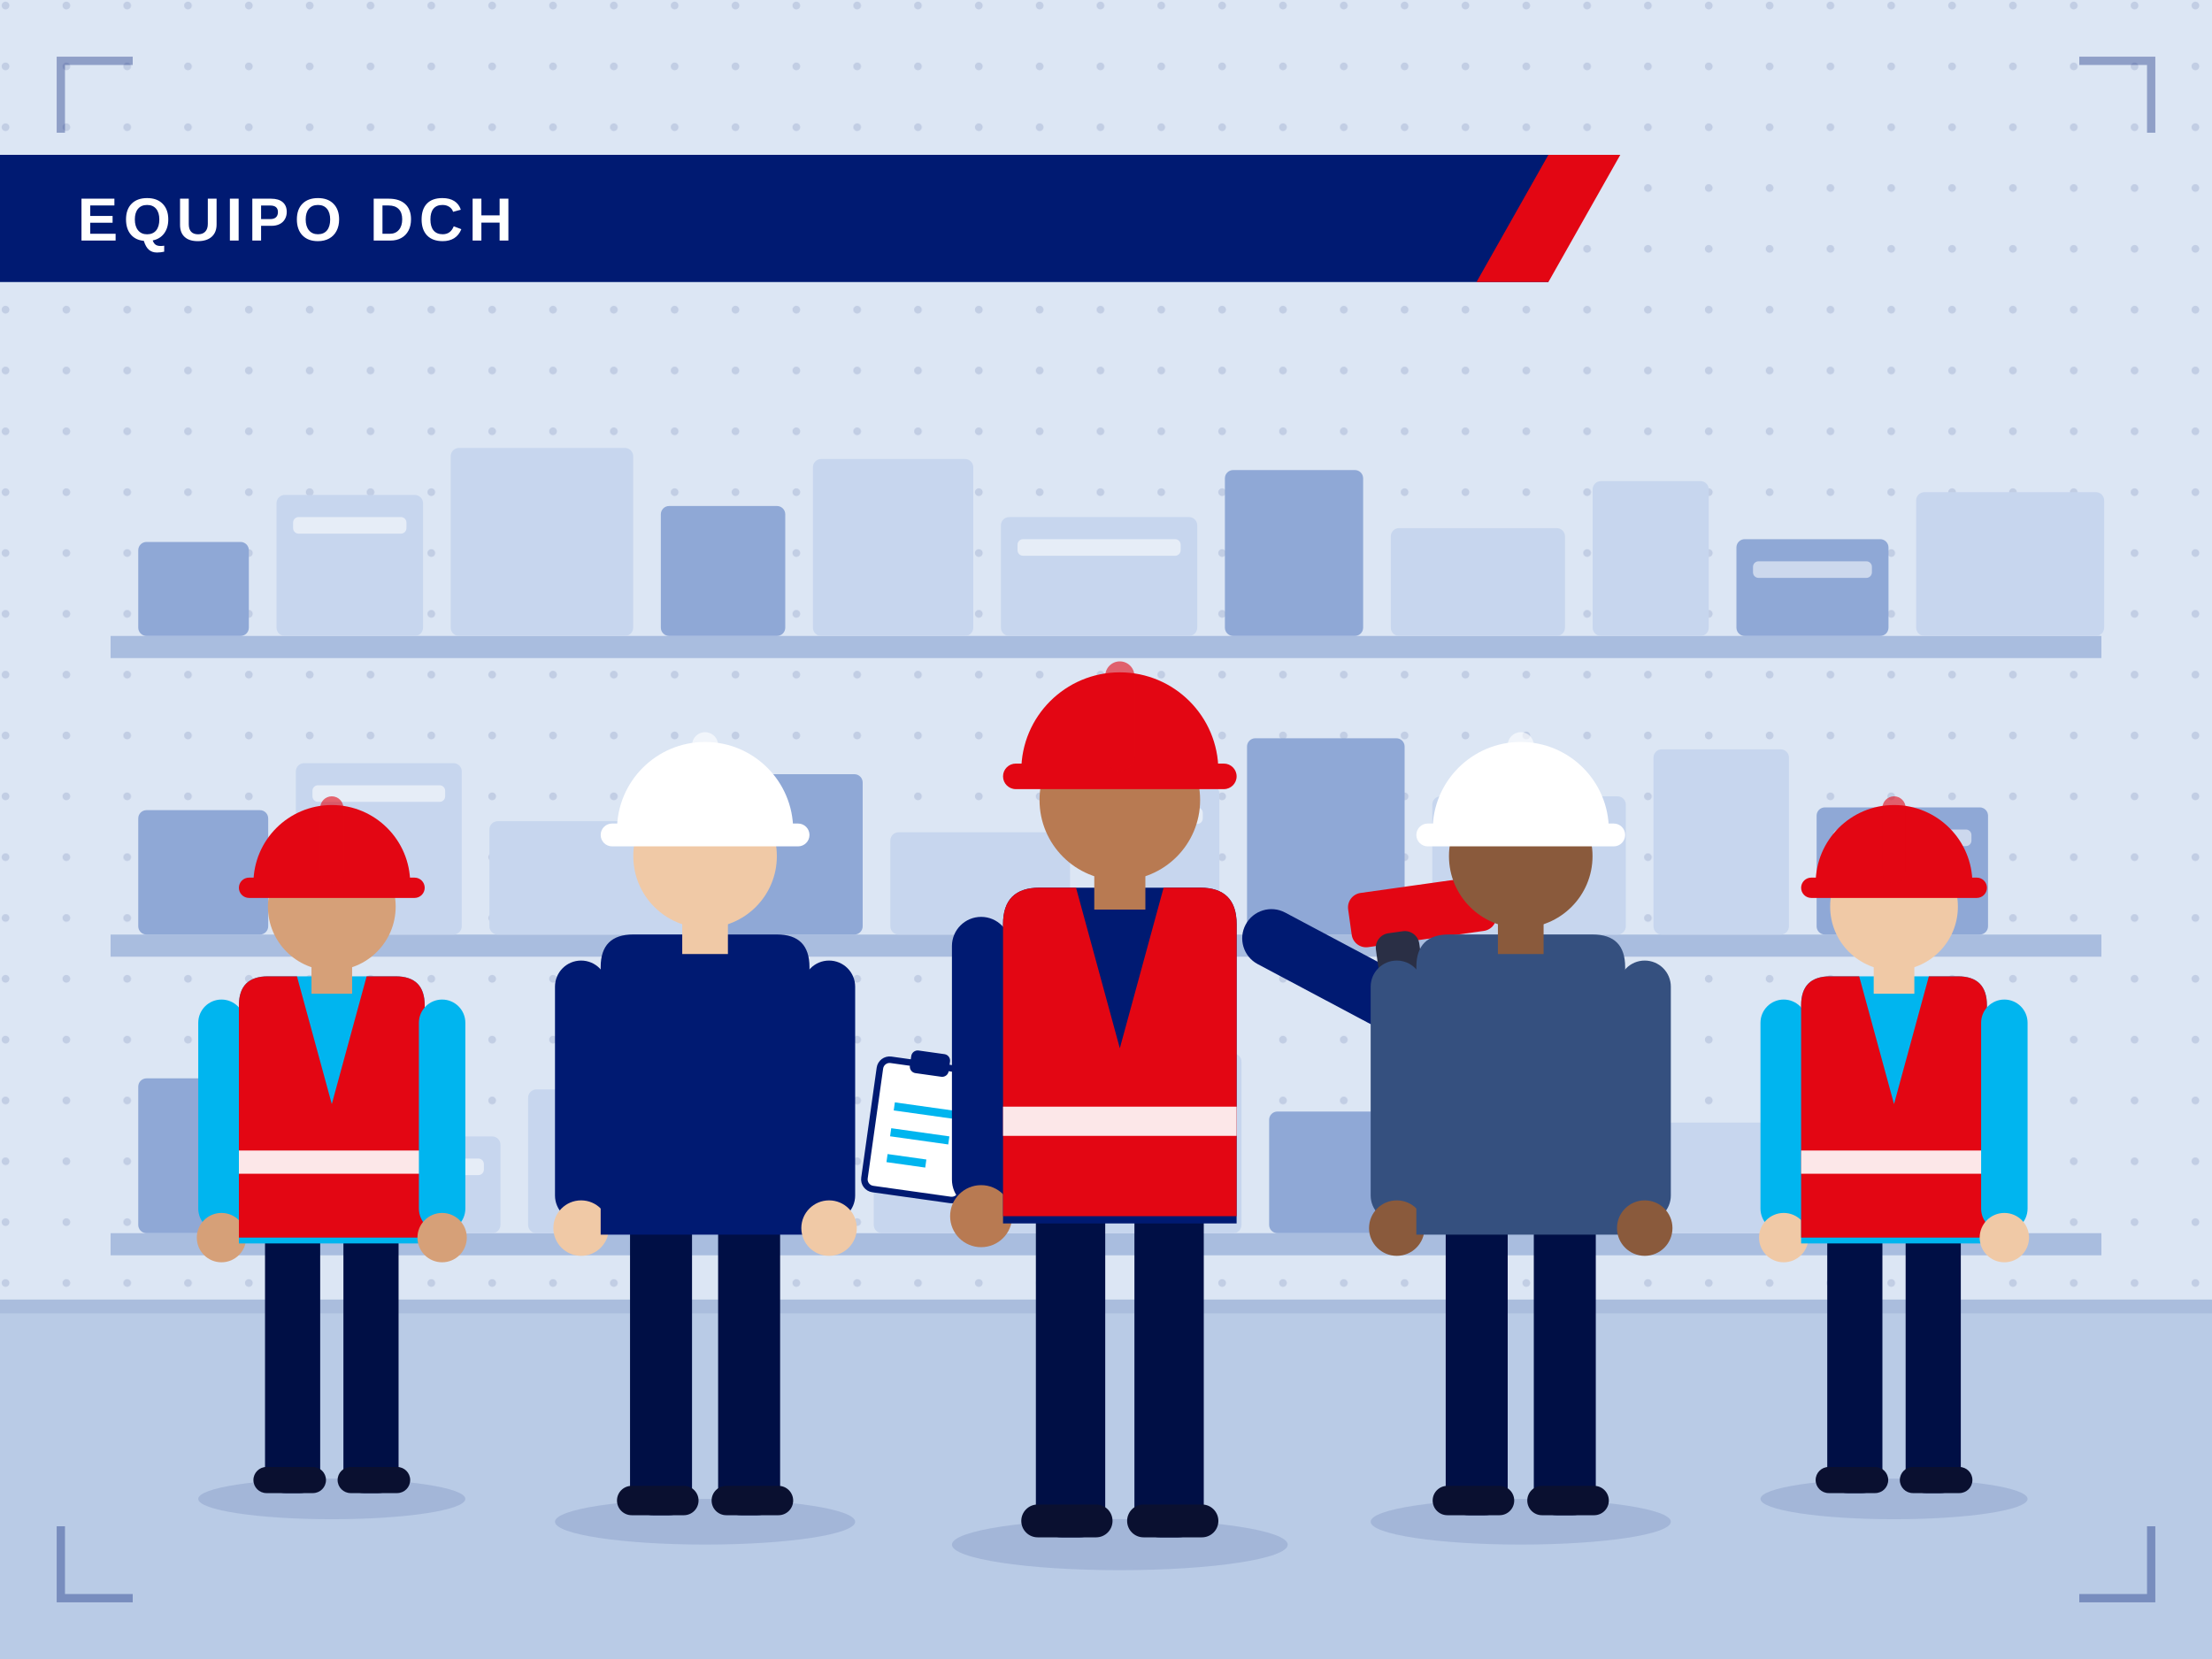
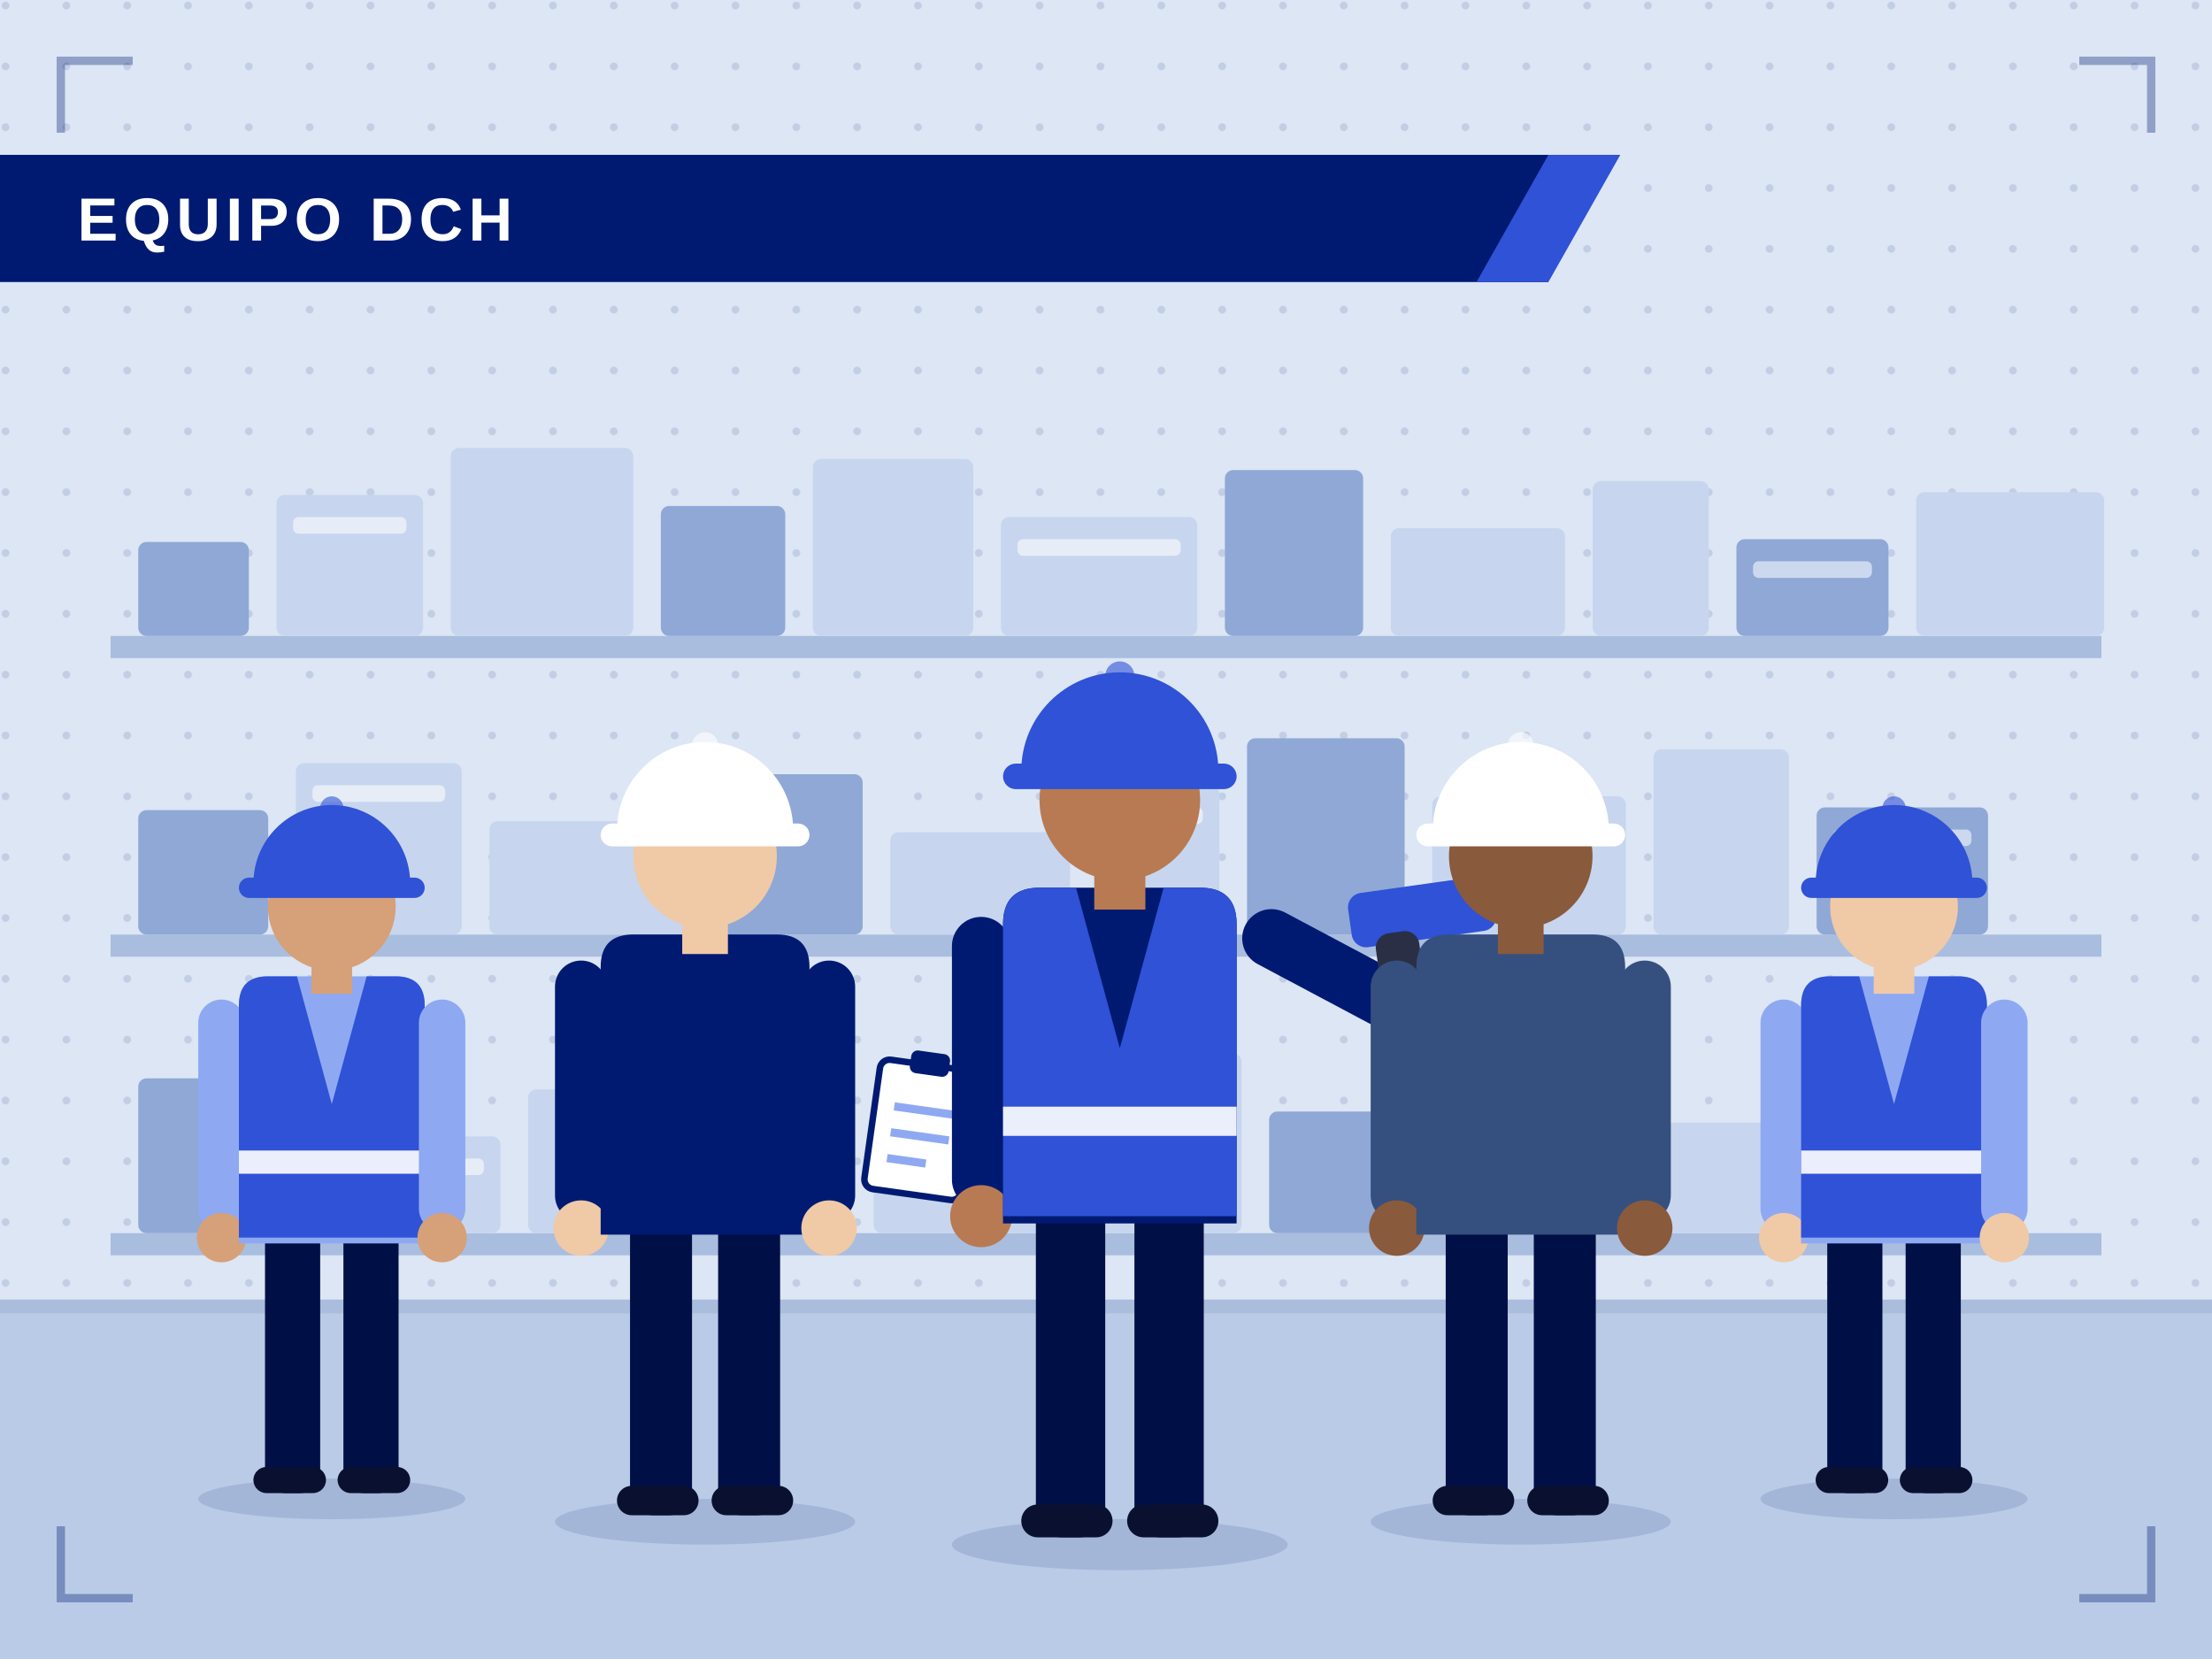
<svg xmlns="http://www.w3.org/2000/svg" viewBox="0 0 800 600" role="img" aria-label="Maqueta de foto del equipo DCH">
  <defs>
    <pattern id="dots" width="22" height="22" patternUnits="userSpaceOnUse">
      <circle cx="2" cy="2" r="1.4" fill="#001a72" opacity=".12" />
    </pattern>
  </defs>
  <rect width="800" height="600" fill="#dce6f4" />
  <rect width="800" height="600" fill="url(#dots)" />
  <rect x="40" y="230" width="720" height="8" fill="#a9bddf" />
  <rect x="50" y="196" width="40" height="34" rx="3" fill="#8fa8d6" />
  <rect x="100" y="179" width="53" height="51" rx="3" fill="#c7d6ee" />
  <rect x="106" y="187" width="41" height="6" rx="2" fill="#ffffff" opacity=".55" />
  <rect x="163" y="162" width="66" height="68" rx="3" fill="#c7d6ee" />
  <rect x="239" y="183" width="45" height="47" rx="3" fill="#8fa8d6" />
  <rect x="294" y="166" width="58" height="64" rx="3" fill="#c7d6ee" />
  <rect x="362" y="187" width="71" height="43" rx="3" fill="#c7d6ee" />
  <rect x="368" y="195" width="59" height="6" rx="2" fill="#ffffff" opacity=".55" />
  <rect x="443" y="170" width="50" height="60" rx="3" fill="#8fa8d6" />
  <rect x="503" y="191" width="63" height="39" rx="3" fill="#c7d6ee" />
  <rect x="576" y="174" width="42" height="56" rx="3" fill="#c7d6ee" />
  <rect x="628" y="195" width="55" height="35" rx="3" fill="#8fa8d6" />
  <rect x="634" y="203" width="43" height="6" rx="2" fill="#ffffff" opacity=".55" />
  <rect x="693" y="178" width="68" height="52" rx="3" fill="#c7d6ee" />
  <rect x="40" y="338" width="720" height="8" fill="#a9bddf" />
  <rect x="50" y="293" width="47" height="45" rx="3" fill="#8fa8d6" />
  <rect x="107" y="276" width="60" height="62" rx="3" fill="#c7d6ee" />
  <rect x="113" y="284" width="48" height="6" rx="2" fill="#ffffff" opacity=".55" />
  <rect x="177" y="297" width="73" height="41" rx="3" fill="#c7d6ee" />
  <rect x="260" y="280" width="52" height="58" rx="3" fill="#8fa8d6" />
  <rect x="322" y="301" width="65" height="37" rx="3" fill="#c7d6ee" />
  <rect x="397" y="284" width="44" height="54" rx="3" fill="#c7d6ee" />
  <rect x="403" y="292" width="32" height="6" rx="2" fill="#ffffff" opacity=".55" />
  <rect x="451" y="267" width="57" height="71" rx="3" fill="#8fa8d6" />
  <rect x="518" y="288" width="70" height="50" rx="3" fill="#c7d6ee" />
  <rect x="598" y="271" width="49" height="67" rx="3" fill="#c7d6ee" />
  <rect x="657" y="292" width="62" height="46" rx="3" fill="#8fa8d6" />
  <rect x="663" y="300" width="50" height="6" rx="2" fill="#ffffff" opacity=".55" />
  <rect x="40" y="446" width="720" height="8" fill="#a9bddf" />
  <rect x="50" y="390" width="54" height="56" rx="3" fill="#8fa8d6" />
  <rect x="114" y="411" width="67" height="35" rx="3" fill="#c7d6ee" />
  <rect x="120" y="419" width="55" height="6" rx="2" fill="#ffffff" opacity=".55" />
  <rect x="191" y="394" width="46" height="52" rx="3" fill="#c7d6ee" />
  <rect x="247" y="377" width="59" height="69" rx="3" fill="#8fa8d6" />
  <rect x="316" y="398" width="72" height="48" rx="3" fill="#c7d6ee" />
  <rect x="398" y="381" width="51" height="65" rx="3" fill="#c7d6ee" />
  <rect x="404" y="389" width="39" height="6" rx="2" fill="#ffffff" opacity=".55" />
  <rect x="459" y="402" width="64" height="44" rx="3" fill="#8fa8d6" />
  <rect x="533" y="385" width="43" height="61" rx="3" fill="#c7d6ee" />
  <rect x="586" y="406" width="56" height="40" rx="3" fill="#c7d6ee" />
  <rect x="652" y="389" width="69" height="57" rx="3" fill="#8fa8d6" />
  <rect x="658" y="397" width="57" height="6" rx="2" fill="#ffffff" opacity=".55" />
  <g>
    <rect x="0" y="56" width="560" height="46" fill="#001a72" />
-     <path d="M560 56 h26 l-26 46 h-26z" fill="#e30613" />
+     <path d="M560 56 h26 l-26 46 h-26z" fill="#2f52d6" />
    <text x="28" y="87" font-family="Archivo, Arial, sans-serif" font-size="22" font-weight="800" letter-spacing="2" fill="#fff">EQUIPO DCH</text>
  </g>
  <rect y="470" width="800" height="130" fill="#b9cbe6" />
  <rect y="470" width="800" height="5" fill="#001a72" opacity=".08" />
  <g transform="translate(120 540) scale(1.05)">
    <ellipse cx="0" cy="2" rx="46" ry="7" fill="#001a72" opacity=".12" />
    <rect x="-23" y="-94" width="19" height="94" rx="7" fill="#000f45" />
    <rect x="4" y="-94" width="19" height="94" rx="7" fill="#000f45" />
    <rect x="-27" y="-9" width="25" height="9" rx="4.5" fill="#0a1030" />
    <rect x="2" y="-9" width="25" height="9" rx="4.5" fill="#0a1030" />
-     <rect x="-46" y="-170" width="16" height="80" rx="8" fill="#00b5ef" />
+     <rect x="-46" y="-170" width="16" height="80" rx="8" fill="#8ea9f2" />
    <circle cx="-38" cy="-88" r="8.5" fill="#d6a078" />
-     <path d="M-32 -168 q0 -10 10 -10 h44 q10 0 10 10 v82 h-64z" fill="#00b5ef" />
-     <path d="M-32 -168 q0 -10 10 -10 h10 l12 44 l12 -44 h10 q10 0 10 10 v80 h-64z" fill="#e30613" />
+     <path d="M-32 -168 q0 -10 10 -10 h44 q10 0 10 10 v82 h-64z" fill="#8ea9f2" />
+     <path d="M-32 -168 q0 -10 10 -10 h10 l12 44 l12 -44 h10 q10 0 10 10 v80 h-64z" fill="#2f52d6" />
    <rect x="-32" y="-118" width="64" height="8" fill="#fff" opacity=".9" />
-     <rect x="30" y="-170" width="16" height="80" rx="8" fill="#00b5ef" />
+     <rect x="30" y="-170" width="16" height="80" rx="8" fill="#8ea9f2" />
    <circle cx="38" cy="-88" r="8.5" fill="#d6a078" />
    <rect x="-7" y="-188" width="14" height="16" fill="#d6a078" />
    <circle cx="0" cy="-202" r="22" fill="#d6a078" />
-     <path d="M-27 -210 a27 27 0 0 1 54 0z" fill="#e30613" />
-     <rect x="-32" y="-212" width="64" height="7" rx="3.5" fill="#e30613" />
-     <rect x="-4" y="-240" width="8" height="30" rx="4" fill="#e30613" opacity=".6" />
+     <path d="M-27 -210 a27 27 0 0 1 54 0z" fill="#2f52d6" />
+     <rect x="-32" y="-212" width="64" height="7" rx="3.5" fill="#2f52d6" />
+     <rect x="-4" y="-240" width="8" height="30" rx="4" fill="#2f52d6" opacity=".6" />
  </g>
  <g transform="translate(255 548) scale(1.18)">
    <ellipse cx="0" cy="2" rx="46" ry="7" fill="#001a72" opacity=".12" />
    <rect x="-23" y="-94" width="19" height="94" rx="7" fill="#000f45" />
    <rect x="4" y="-94" width="19" height="94" rx="7" fill="#000f45" />
    <rect x="-27" y="-9" width="25" height="9" rx="4.5" fill="#0a1030" />
    <rect x="2" y="-9" width="25" height="9" rx="4.5" fill="#0a1030" />
    <rect x="-46" y="-170" width="16" height="80" rx="8" fill="#001a72" />
    <circle cx="-38" cy="-88" r="8.5" fill="#f0c9a6" />
    <path d="M-32 -168 q0 -10 10 -10 h44 q10 0 10 10 v82 h-64z" fill="#001a72" />
    <rect x="30" y="-170" width="16" height="80" rx="8" fill="#001a72" />
    <circle cx="38" cy="-88" r="8.5" fill="#f0c9a6" />
    <rect x="-7" y="-188" width="14" height="16" fill="#f0c9a6" />
    <circle cx="0" cy="-202" r="22" fill="#f0c9a6" />
    <path d="M-27 -210 a27 27 0 0 1 54 0z" fill="#ffffff" />
    <rect x="-32" y="-212" width="64" height="7" rx="3.5" fill="#ffffff" />
    <rect x="-4" y="-240" width="8" height="30" rx="4" fill="#ffffff" opacity=".6" />
    <g transform="translate(54 -140) rotate(8)">
      <rect width="30" height="40" rx="3" fill="#fff" stroke="#001a72" stroke-width="2" />
      <rect x="9" y="-4" width="12" height="7" rx="2" fill="#001a72" />
-       <path d="M6 14h18M6 22h18M6 30h12" stroke="#00b5ef" stroke-width="2.5" />
+       <path d="M6 14h18M6 22h18M6 30h12" stroke="#8ea9f2" stroke-width="2.5" />
    </g>
  </g>
  <g transform="translate(405 556) scale(1.32)">
    <ellipse cx="0" cy="2" rx="46" ry="7" fill="#001a72" opacity=".12" />
    <rect x="-23" y="-94" width="19" height="94" rx="7" fill="#000f45" />
    <rect x="4" y="-94" width="19" height="94" rx="7" fill="#000f45" />
    <rect x="-27" y="-9" width="25" height="9" rx="4.5" fill="#0a1030" />
    <rect x="2" y="-9" width="25" height="9" rx="4.5" fill="#0a1030" />
    <rect x="-46" y="-170" width="16" height="80" rx="8" fill="#001a72" />
    <circle cx="-38" cy="-88" r="8.5" fill="#b87a52" />
    <path d="M-32 -168 q0 -10 10 -10 h44 q10 0 10 10 v82 h-64z" fill="#001a72" />
-     <path d="M-32 -168 q0 -10 10 -10 h10 l12 44 l12 -44 h10 q10 0 10 10 v80 h-64z" fill="#e30613" />
+     <path d="M-32 -168 q0 -10 10 -10 h10 l12 44 l12 -44 h10 q10 0 10 10 v80 h-64z" fill="#2f52d6" />
    <rect x="-32" y="-118" width="64" height="8" fill="#fff" opacity=".9" />
    <g transform="rotate(-62 38 -166)">
      <rect x="30" y="-170" width="16" height="80" rx="8" fill="#001a72" />
      <circle cx="38" cy="-88" r="8.5" fill="#b87a52" />
    </g>
    <rect x="-7" y="-188" width="14" height="16" fill="#b87a52" />
    <circle cx="0" cy="-202" r="22" fill="#b87a52" />
-     <path d="M-27 -210 a27 27 0 0 1 54 0z" fill="#e30613" />
-     <rect x="-32" y="-212" width="64" height="7" rx="3.5" fill="#e30613" />
-     <rect x="-4" y="-240" width="8" height="30" rx="4" fill="#e30613" opacity=".6" />
+     <path d="M-27 -210 a27 27 0 0 1 54 0z" fill="#2f52d6" />
+     <rect x="-32" y="-212" width="64" height="7" rx="3.5" fill="#2f52d6" />
+     <rect x="-4" y="-240" width="8" height="30" rx="4" fill="#2f52d6" opacity=".6" />
    <g transform="translate(62 -176) rotate(-8)">
-       <rect x="0" y="0" width="40" height="15" rx="4" fill="#e30613" />
+       <rect x="0" y="0" width="40" height="15" rx="4" fill="#2f52d6" />
      <rect x="38" y="4" width="14" height="7" fill="#2a2f45" />
      <rect x="6" y="12" width="12" height="24" rx="4" fill="#2a2f45" />
    </g>
  </g>
  <g transform="translate(550 548) scale(1.18)">
    <ellipse cx="0" cy="2" rx="46" ry="7" fill="#001a72" opacity=".12" />
    <rect x="-23" y="-94" width="19" height="94" rx="7" fill="#000f45" />
    <rect x="4" y="-94" width="19" height="94" rx="7" fill="#000f45" />
    <rect x="-27" y="-9" width="25" height="9" rx="4.5" fill="#0a1030" />
    <rect x="2" y="-9" width="25" height="9" rx="4.5" fill="#0a1030" />
    <rect x="-46" y="-170" width="16" height="80" rx="8" fill="#35507f" />
    <circle cx="-38" cy="-88" r="8.5" fill="#8a5a3c" />
    <path d="M-32 -168 q0 -10 10 -10 h44 q10 0 10 10 v82 h-64z" fill="#35507f" />
    <rect x="30" y="-170" width="16" height="80" rx="8" fill="#35507f" />
    <circle cx="38" cy="-88" r="8.5" fill="#8a5a3c" />
    <rect x="-7" y="-188" width="14" height="16" fill="#8a5a3c" />
    <circle cx="0" cy="-202" r="22" fill="#8a5a3c" />
    <path d="M-27 -210 a27 27 0 0 1 54 0z" fill="#ffffff" />
    <rect x="-32" y="-212" width="64" height="7" rx="3.5" fill="#ffffff" />
    <rect x="-4" y="-240" width="8" height="30" rx="4" fill="#ffffff" opacity=".6" />
  </g>
  <g transform="translate(685 540) scale(1.05)">
    <ellipse cx="0" cy="2" rx="46" ry="7" fill="#001a72" opacity=".12" />
    <rect x="-23" y="-94" width="19" height="94" rx="7" fill="#000f45" />
    <rect x="4" y="-94" width="19" height="94" rx="7" fill="#000f45" />
    <rect x="-27" y="-9" width="25" height="9" rx="4.5" fill="#0a1030" />
    <rect x="2" y="-9" width="25" height="9" rx="4.5" fill="#0a1030" />
-     <rect x="-46" y="-170" width="16" height="80" rx="8" fill="#00b5ef" />
+     <rect x="-46" y="-170" width="16" height="80" rx="8" fill="#8ea9f2" />
    <circle cx="-38" cy="-88" r="8.5" fill="#f0c9a6" />
-     <path d="M-32 -168 q0 -10 10 -10 h44 q10 0 10 10 v82 h-64z" fill="#00b5ef" />
-     <path d="M-32 -168 q0 -10 10 -10 h10 l12 44 l12 -44 h10 q10 0 10 10 v80 h-64z" fill="#e30613" />
+     <path d="M-32 -168 q0 -10 10 -10 h44 q10 0 10 10 v82 h-64z" fill="#8ea9f2" />
+     <path d="M-32 -168 q0 -10 10 -10 h10 l12 44 l12 -44 h10 q10 0 10 10 v80 h-64z" fill="#2f52d6" />
    <rect x="-32" y="-118" width="64" height="8" fill="#fff" opacity=".9" />
-     <rect x="30" y="-170" width="16" height="80" rx="8" fill="#00b5ef" />
+     <rect x="30" y="-170" width="16" height="80" rx="8" fill="#8ea9f2" />
    <circle cx="38" cy="-88" r="8.5" fill="#f0c9a6" />
    <rect x="-7" y="-188" width="14" height="16" fill="#f0c9a6" />
    <circle cx="0" cy="-202" r="22" fill="#f0c9a6" />
-     <path d="M-27 -210 a27 27 0 0 1 54 0z" fill="#e30613" />
-     <rect x="-32" y="-212" width="64" height="7" rx="3.5" fill="#e30613" />
-     <rect x="-4" y="-240" width="8" height="30" rx="4" fill="#e30613" opacity=".6" />
+     <path d="M-27 -210 a27 27 0 0 1 54 0z" fill="#2f52d6" />
+     <rect x="-32" y="-212" width="64" height="7" rx="3.5" fill="#2f52d6" />
+     <rect x="-4" y="-240" width="8" height="30" rx="4" fill="#2f52d6" opacity=".6" />
  </g>
  <path d="M22 48V22H48" fill="none" stroke="#001a72" stroke-width="3" opacity=".35" />
  <path d="M778 48V22H752" fill="none" stroke="#001a72" stroke-width="3" opacity=".35" />
  <path d="M22 552V578H48" fill="none" stroke="#001a72" stroke-width="3" opacity=".35" />
  <path d="M778 552V578H752" fill="none" stroke="#001a72" stroke-width="3" opacity=".35" />
</svg>
